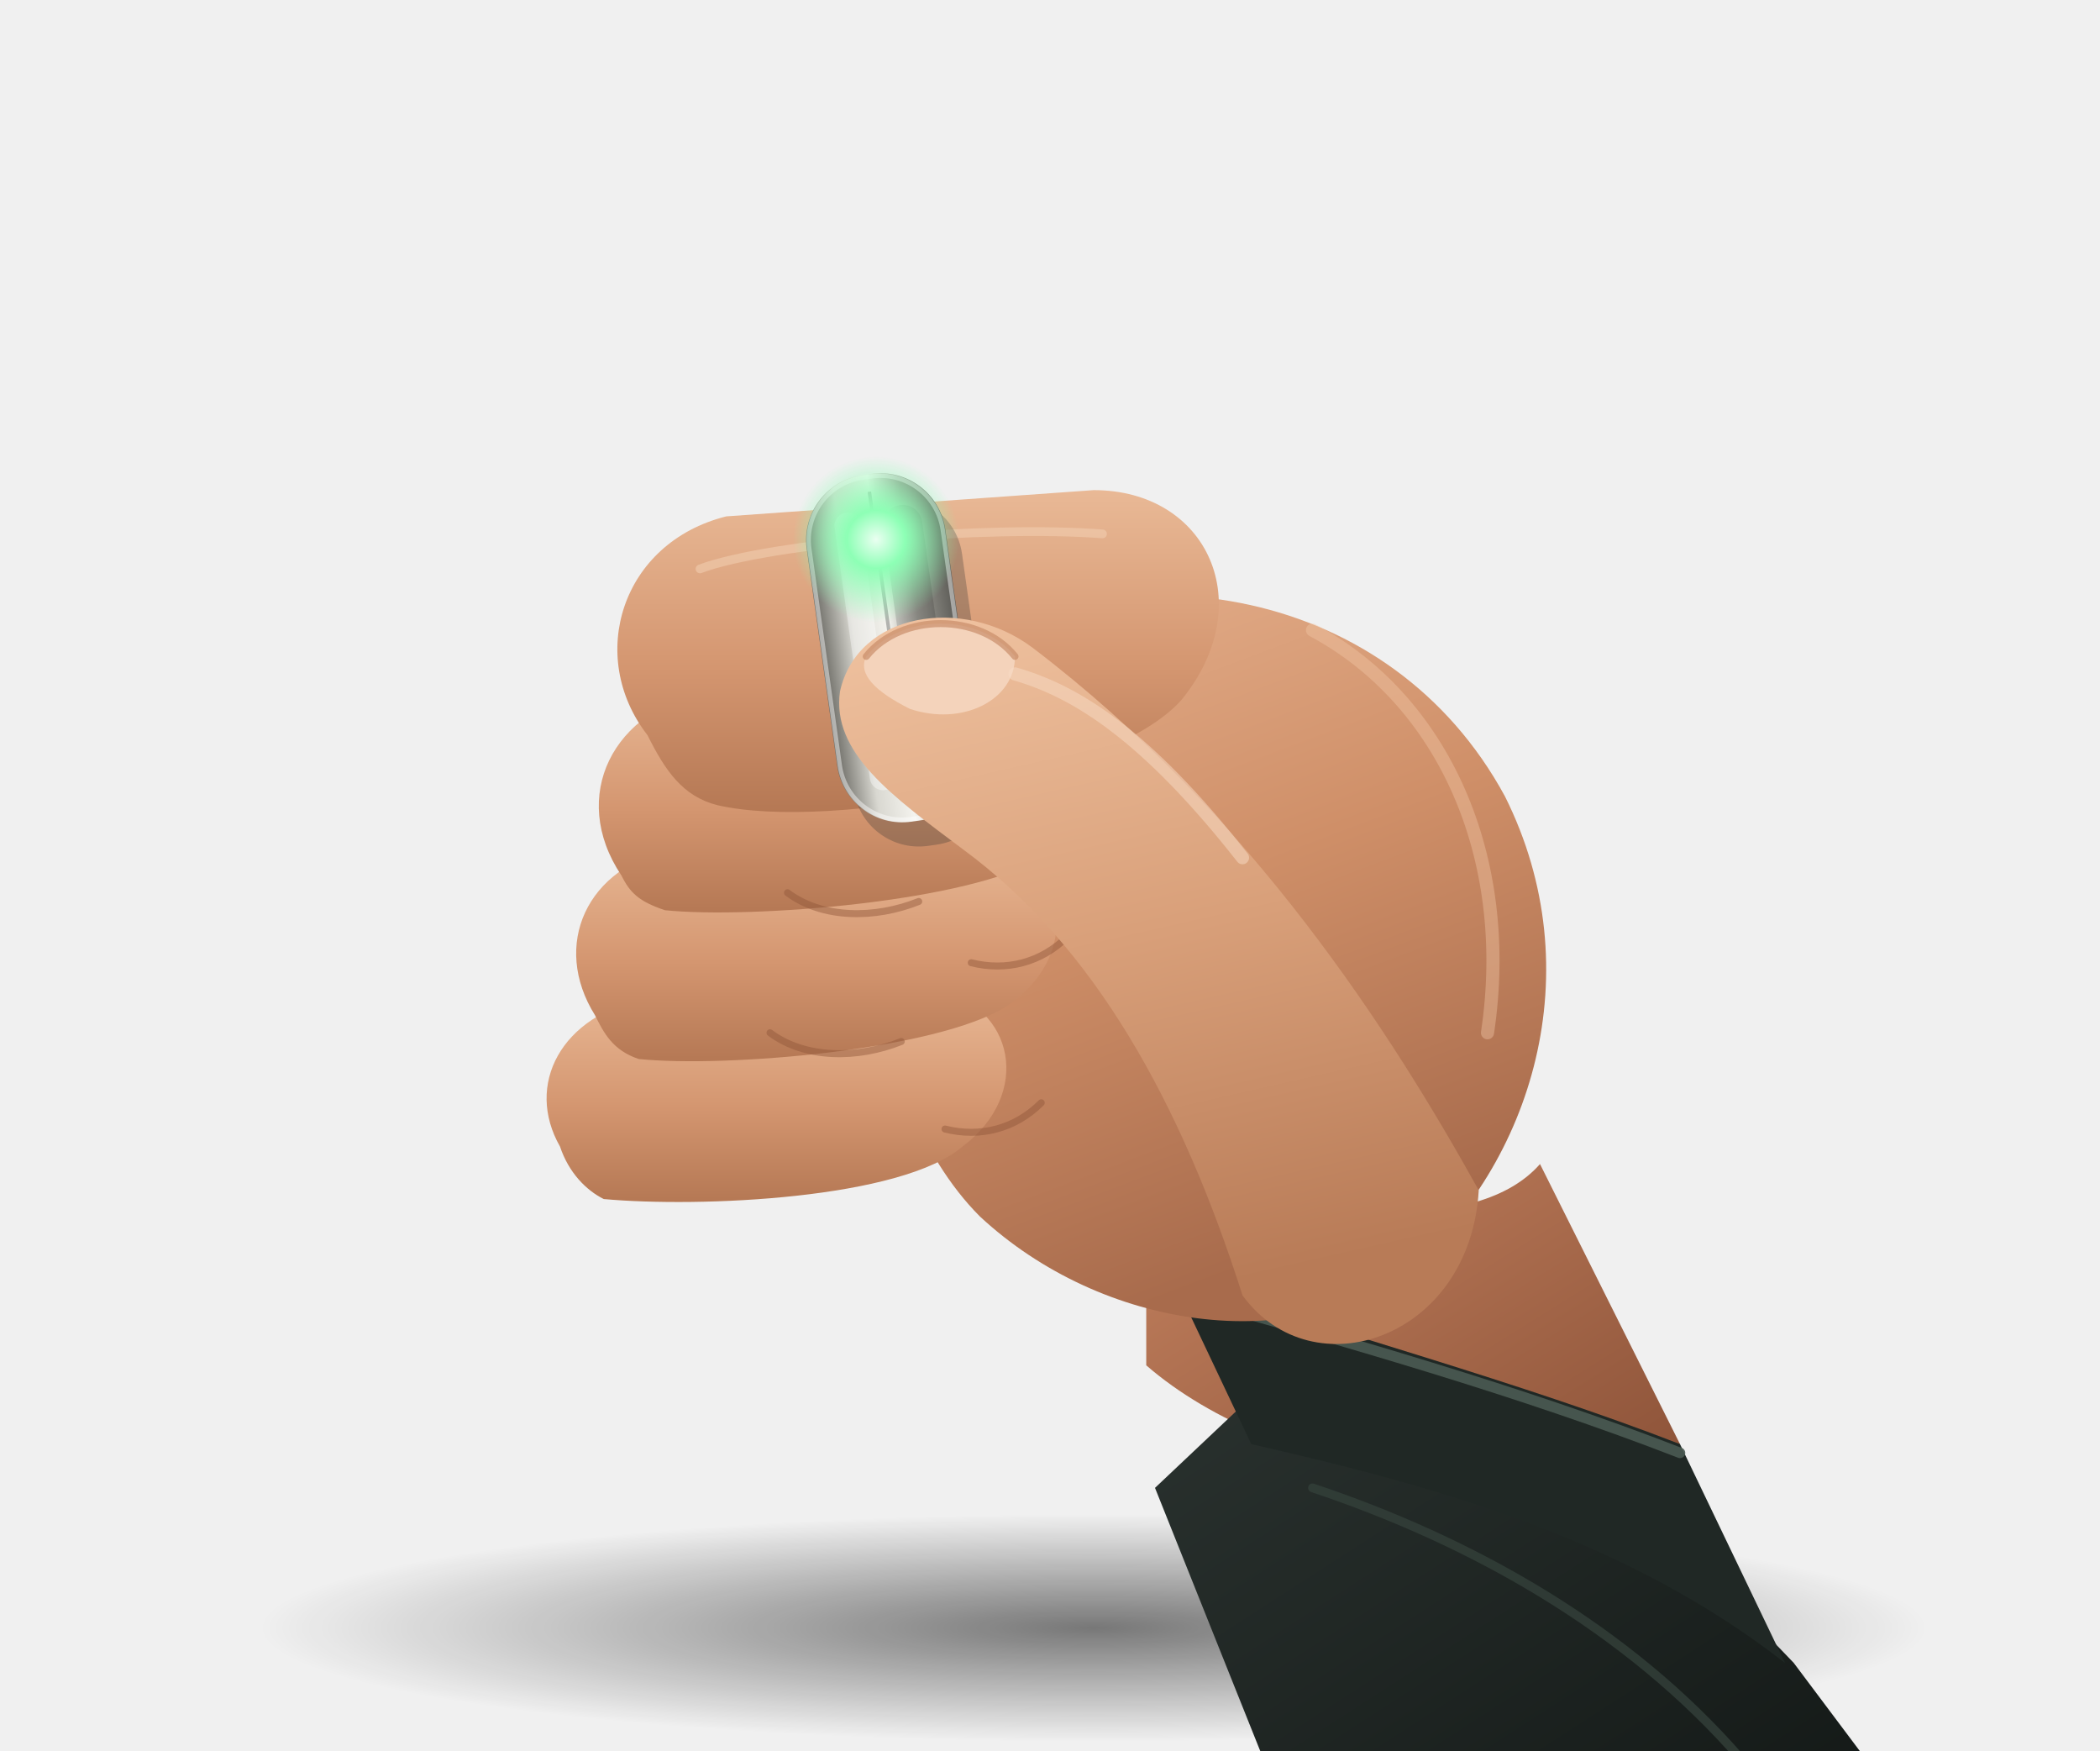
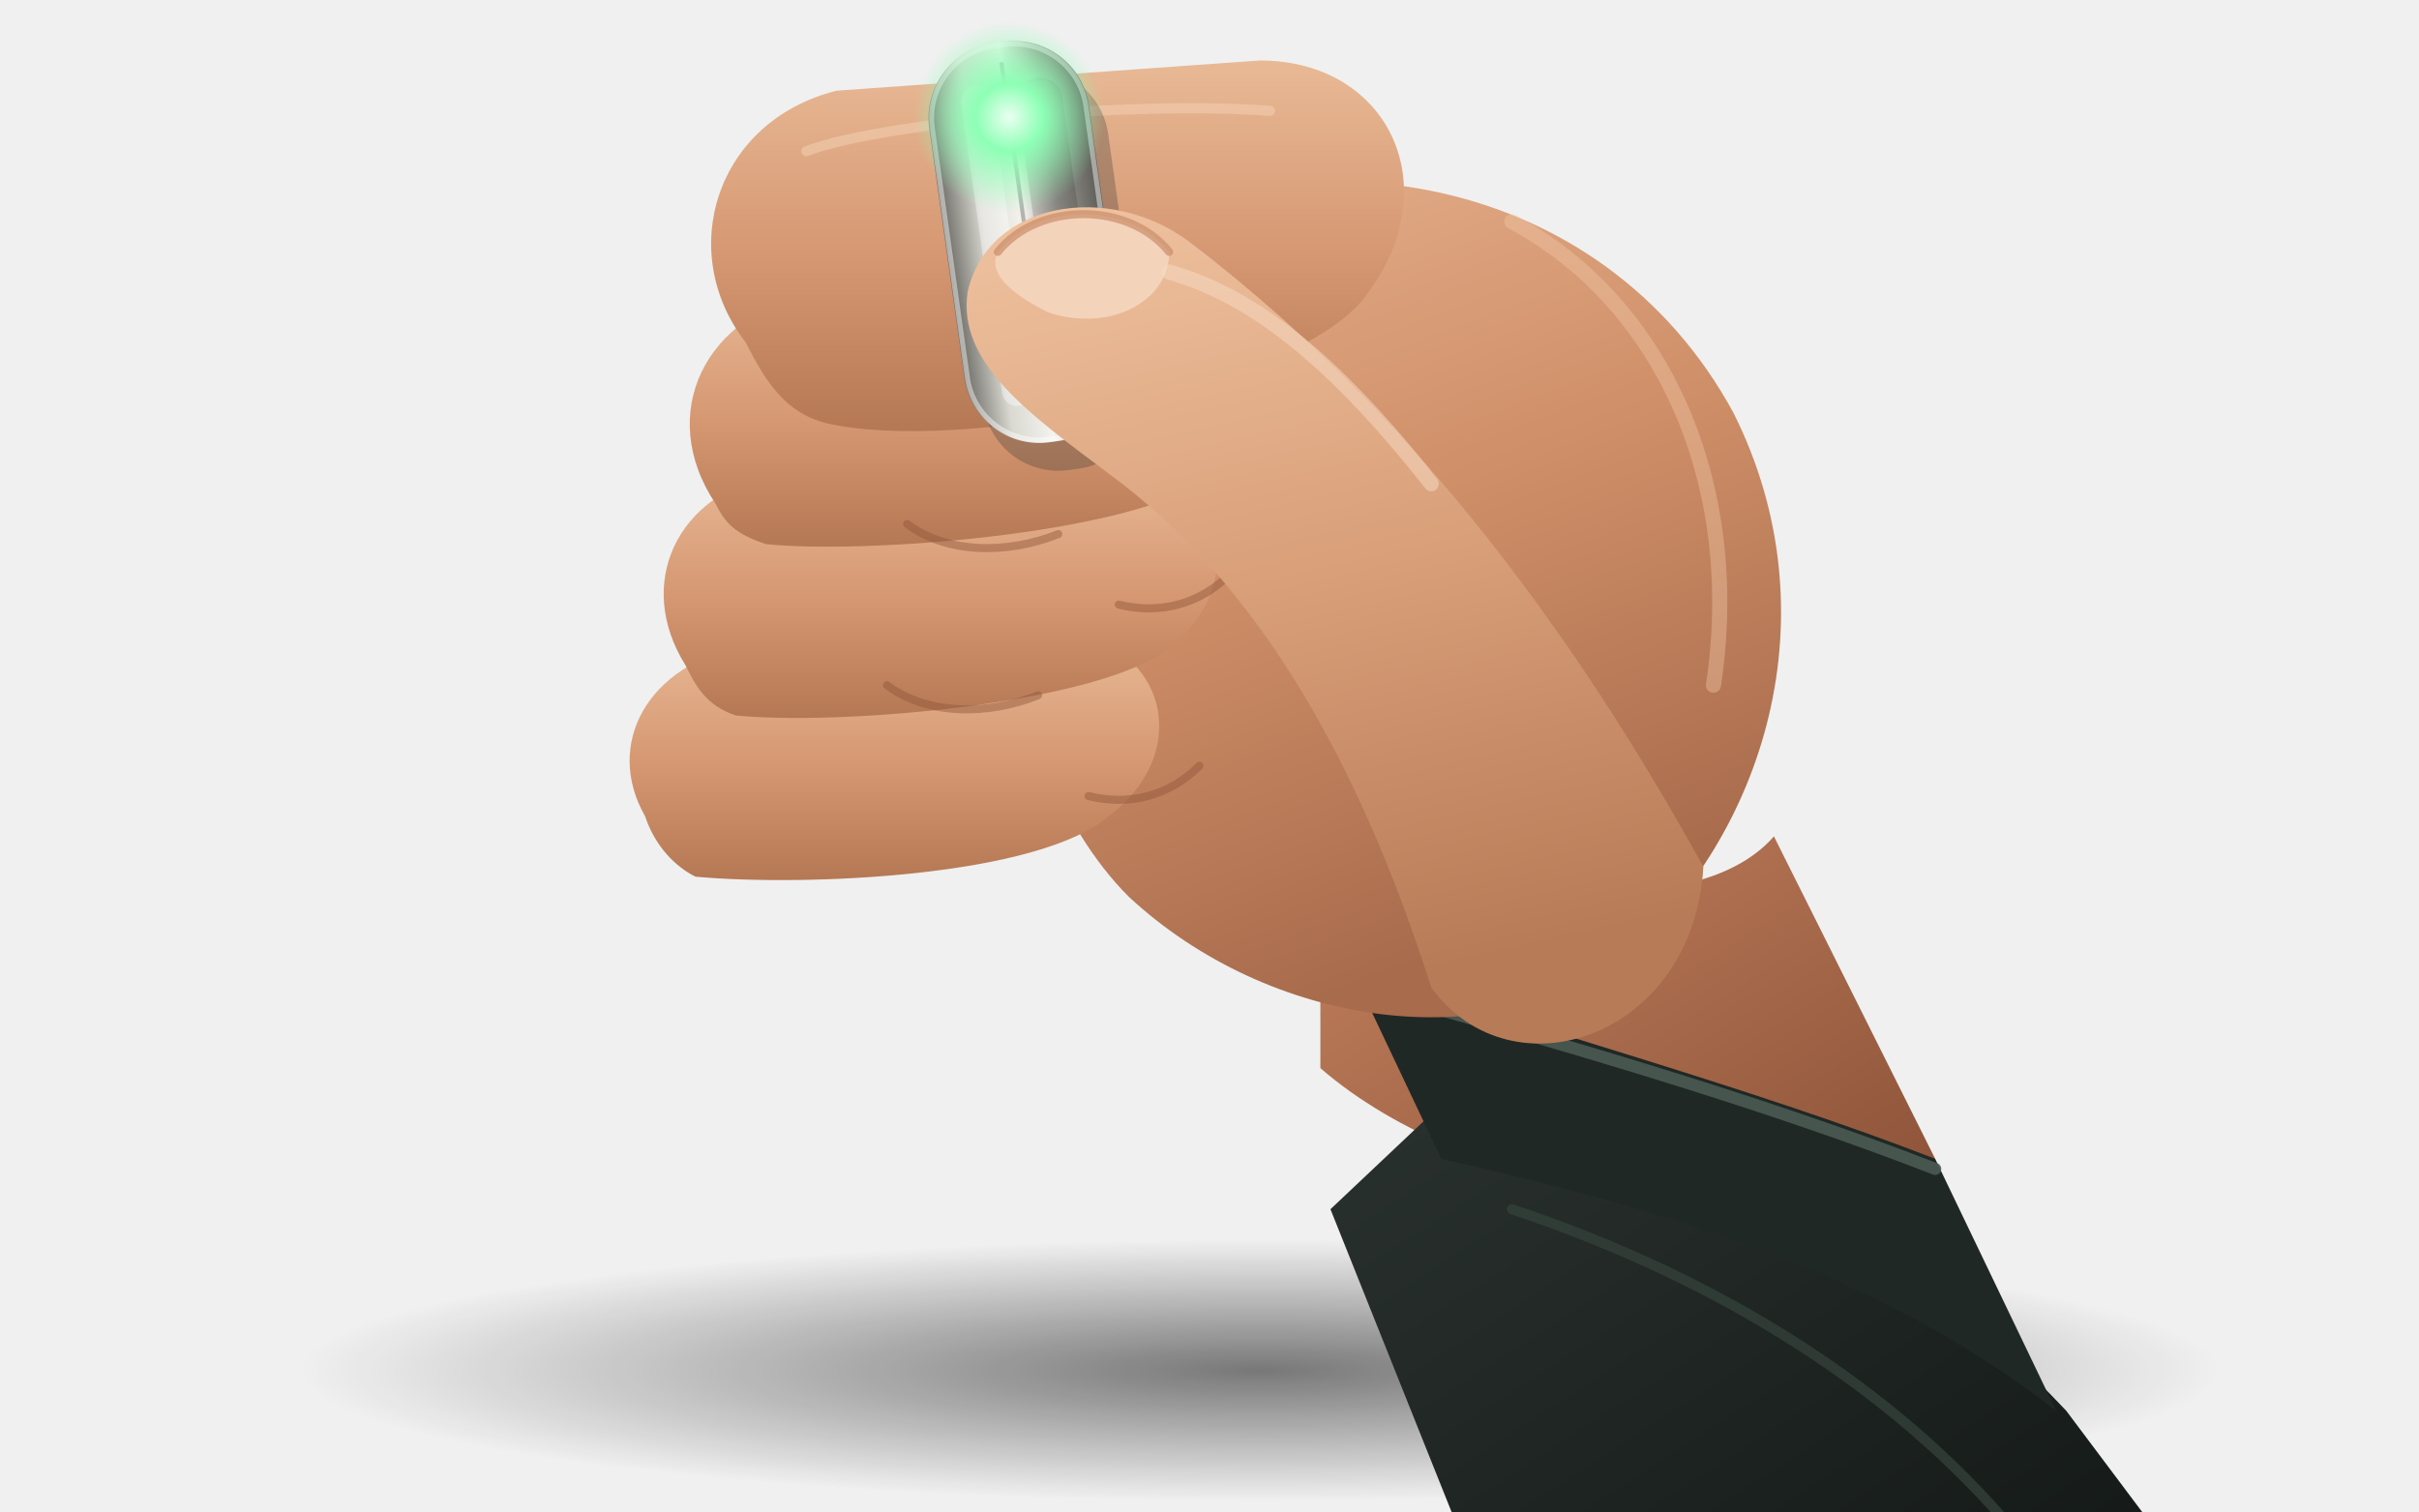
- <svg xmlns="http://www.w3.org/2000/svg" viewBox="0 0 480 400" class="hand-svg" role="img" aria-label="Your right hand wearing the Pinpoint ring; the thumb moves as you control it">
+ <svg xmlns="http://www.w3.org/2000/svg" viewBox="0 100 480 300" class="hand-svg" role="img" aria-label="Your right hand wearing the Pinpoint ring; the thumb moves as you control it">
  <defs>
    <linearGradient id="hSkin" x1="0" y1="0" x2="0.35" y2="1">
      <stop offset="0" stop-color="#e6b28f" />
      <stop offset="0.5" stop-color="#cf8f68" />
      <stop offset="1" stop-color="#a86b4c" />
    </linearGradient>
    <linearGradient id="hSkinDeep" x1="0" y1="0" x2="1" y2="1">
      <stop offset="0" stop-color="#c58360" />
      <stop offset="1" stop-color="#8c5238" />
    </linearGradient>
    <linearGradient id="hFinger" x1="0" y1="0" x2="0" y2="1">
      <stop offset="0" stop-color="#e9b996" />
      <stop offset="0.55" stop-color="#d49670" />
      <stop offset="1" stop-color="#b57854" />
    </linearGradient>
    <linearGradient id="hThumb" x1="0" y1="0" x2="0.2" y2="1">
      <stop offset="0" stop-color="#f0c3a1" />
      <stop offset="0.5" stop-color="#d9a07a" />
      <stop offset="1" stop-color="#b87b57" />
    </linearGradient>
    <linearGradient id="hSleeve" x1="0" y1="0" x2="1" y2="1">
      <stop offset="0" stop-color="#2b3330" />
      <stop offset="1" stop-color="#121715" />
    </linearGradient>
    <linearGradient id="hRing" x1="0" y1="0" x2="1" y2="0">
      <stop offset="0" stop-color="#6d6c66" />
      <stop offset="0.25" stop-color="#d9d8d1" />
      <stop offset="0.5" stop-color="#f4f3ee" />
      <stop offset="0.72" stop-color="#9c9b94" />
      <stop offset="1" stop-color="#5b5a55" />
    </linearGradient>
    <radialGradient id="hLed" cx="0.5" cy="0.5" r="0.5">
      <stop offset="0" stop-color="#eafff1" />
      <stop offset="0.35" stop-color="#8dffb5" />
      <stop offset="1" stop-color="#8dffb5" stop-opacity="0" />
    </radialGradient>
    <radialGradient id="hGlow" cx="0.5" cy="0.5" r="0.5">
      <stop offset="0" stop-color="#8dffb5" stop-opacity="0.85" />
      <stop offset="0.45" stop-color="#5dffa0" stop-opacity="0.28" />
      <stop offset="1" stop-color="#5dffa0" stop-opacity="0" />
    </radialGradient>
    <radialGradient id="hShadow" cx="0.5" cy="0.5" r="0.5">
      <stop offset="0" stop-color="#000" stop-opacity="0.5" />
      <stop offset="1" stop-color="#000" stop-opacity="0" />
    </radialGradient>
    <filter id="hBlur" x="-20%" y="-20%" width="140%" height="140%">
      <feGaussianBlur stdDeviation="3" />
    </filter>
  </defs>
  <ellipse cx="250" cy="372" rx="190" ry="26" fill="url(#hShadow)" />
  <g id="hand-arm">
    <path d="M262 262 C 300 280 338 282 352 266 L 384 330 C 350 346 292 338 262 312 Z" fill="url(#hSkinDeep)" />
    <path d="M300 306 C 336 320 376 344 410 380 L 440 420 L 296 420 L 264 340 Z" fill="url(#hSleeve)" />
    <path d="M268 292 C 304 304 348 316 384 330 L 408 380 C 372 352 330 340 286 330 Z" fill="#202825" />
    <path d="M270 296 C 306 306 348 318 384 332" fill="none" stroke="#4a5a52" stroke-width="2.4" stroke-linecap="round" opacity="0.9" />
    <path d="M300 340 C 336 352 372 372 398 402" fill="none" stroke="#33403a" stroke-width="2" stroke-linecap="round" opacity="0.8" />
  </g>
  <g id="hand-body">
    <path d="M214 150 C 258 124 318 134 344 182 C 364 222 350 266 322 290 C 296 310 252 304 224 278 C 196 250 190 186 214 150 Z" fill="url(#hSkin)" />
    <path d="M300 144 C 330 160 346 196 340 236" fill="none" stroke="#f2c8a8" stroke-width="3" stroke-linecap="round" opacity="0.4" />
    <g id="hand-fingers">
      <path d="M128 262 C 120 248 128 232 148 228 L 214 226 C 232 230 236 250 220 262 C 206 274 160 276 138 274 C 134 272 130 268 128 262 Z" fill="url(#hFinger)" />
      <path d="M136 232 C 126 216 134 198 154 194 L 224 192 C 244 196 248 218 230 230 C 214 240 166 244 146 242 C 140 240 138 236 136 232 Z" fill="url(#hFinger)" />
      <path d="M142 200 C 130 182 140 162 162 158 L 232 156 C 252 160 256 184 238 196 C 222 206 172 210 152 208 C 146 206 144 204 142 200 Z" fill="url(#hFinger)" />
    </g>
    <g id="hand-index">
      <path d="M148 168 C 134 150 142 124 166 118 L 250 112 C 276 112 288 138 270 160 C 254 178 190 190 164 184 C 156 182 152 176 148 168 Z" fill="url(#hFinger)" />
      <path d="M160 130 C 176 124 226 120 252 122" fill="none" stroke="#f3cfb2" stroke-width="2" stroke-linecap="round" opacity="0.55" />
    </g>
    <path d="M300 286 C 280 236 252 196 214 168 C 232 170 262 196 286 230 C 300 252 308 270 312 290 Z" fill="#6b3d28" opacity="0.28" filter="url(#hBlur)" />
    <g fill="none" stroke="#8e5438" stroke-width="1.6" stroke-linecap="round" opacity="0.45">
      <path d="M176 236 C 184 242 196 242 206 238" />
      <path d="M180 204 C 188 210 200 210 210 206" />
      <path d="M238 252 C 232 258 224 260 216 258" />
      <path d="M244 214 C 238 220 230 222 222 220" />
    </g>
    <g id="hand-ring" transform="rotate(-8 204 150)">
      <rect x="188" y="110" width="32" height="80" rx="15" fill="#2a2d2e" opacity="0.28" transform="translate(3 4)" />
      <rect x="188" y="108" width="32" height="80" rx="15" fill="url(#hRing)" />
      <rect x="188.6" y="108.6" width="30.8" height="78.8" rx="14.4" fill="none" stroke="#ffffff" stroke-opacity="0.45" stroke-width="1" />
      <rect x="195" y="116" width="6" height="64" rx="3" fill="#ffffff" opacity="0.38" />
      <rect x="206" y="116" width="9" height="64" rx="4.5" fill="#000" opacity="0.14" />
      <path d="M204 112 L204 184" stroke="#3a3c3c" stroke-width="0.8" opacity="0.35" />
      <circle id="hand-led" cx="204" cy="123" r="3.6" fill="#8dffb5" />
      <circle id="hand-led-glow" cx="204" cy="123" r="19" fill="url(#hLed)" />
    </g>
    <circle id="hand-hold-glow" cx="206" cy="148" r="70" fill="url(#hGlow)" opacity="0" />
    <g id="hand-thumb">
      <path d="M338 272 C 318 236 286 186 236 148 C 220 136 196 140 192 158 C 190 172 204 182 220 194 C 250 216 270 252 284 296 C 300 318 336 306 338 272 Z" fill="url(#hThumb)" />
      <path d="M198 150 C 206 140 224 140 232 150 C 232 160 220 166 208 162 C 200 158 196 154 198 150 Z" fill="#f4d3bb" />
      <path d="M198 150 C 206 140 224 140 232 150" fill="none" stroke="#c98d6a" stroke-width="1.6" stroke-linecap="round" opacity="0.7" />
      <path d="M284 196 C 262 168 246 158 232 154" fill="none" stroke="#f8dcc6" stroke-width="3" stroke-linecap="round" opacity="0.5" />
    </g>
  </g>
</svg>
